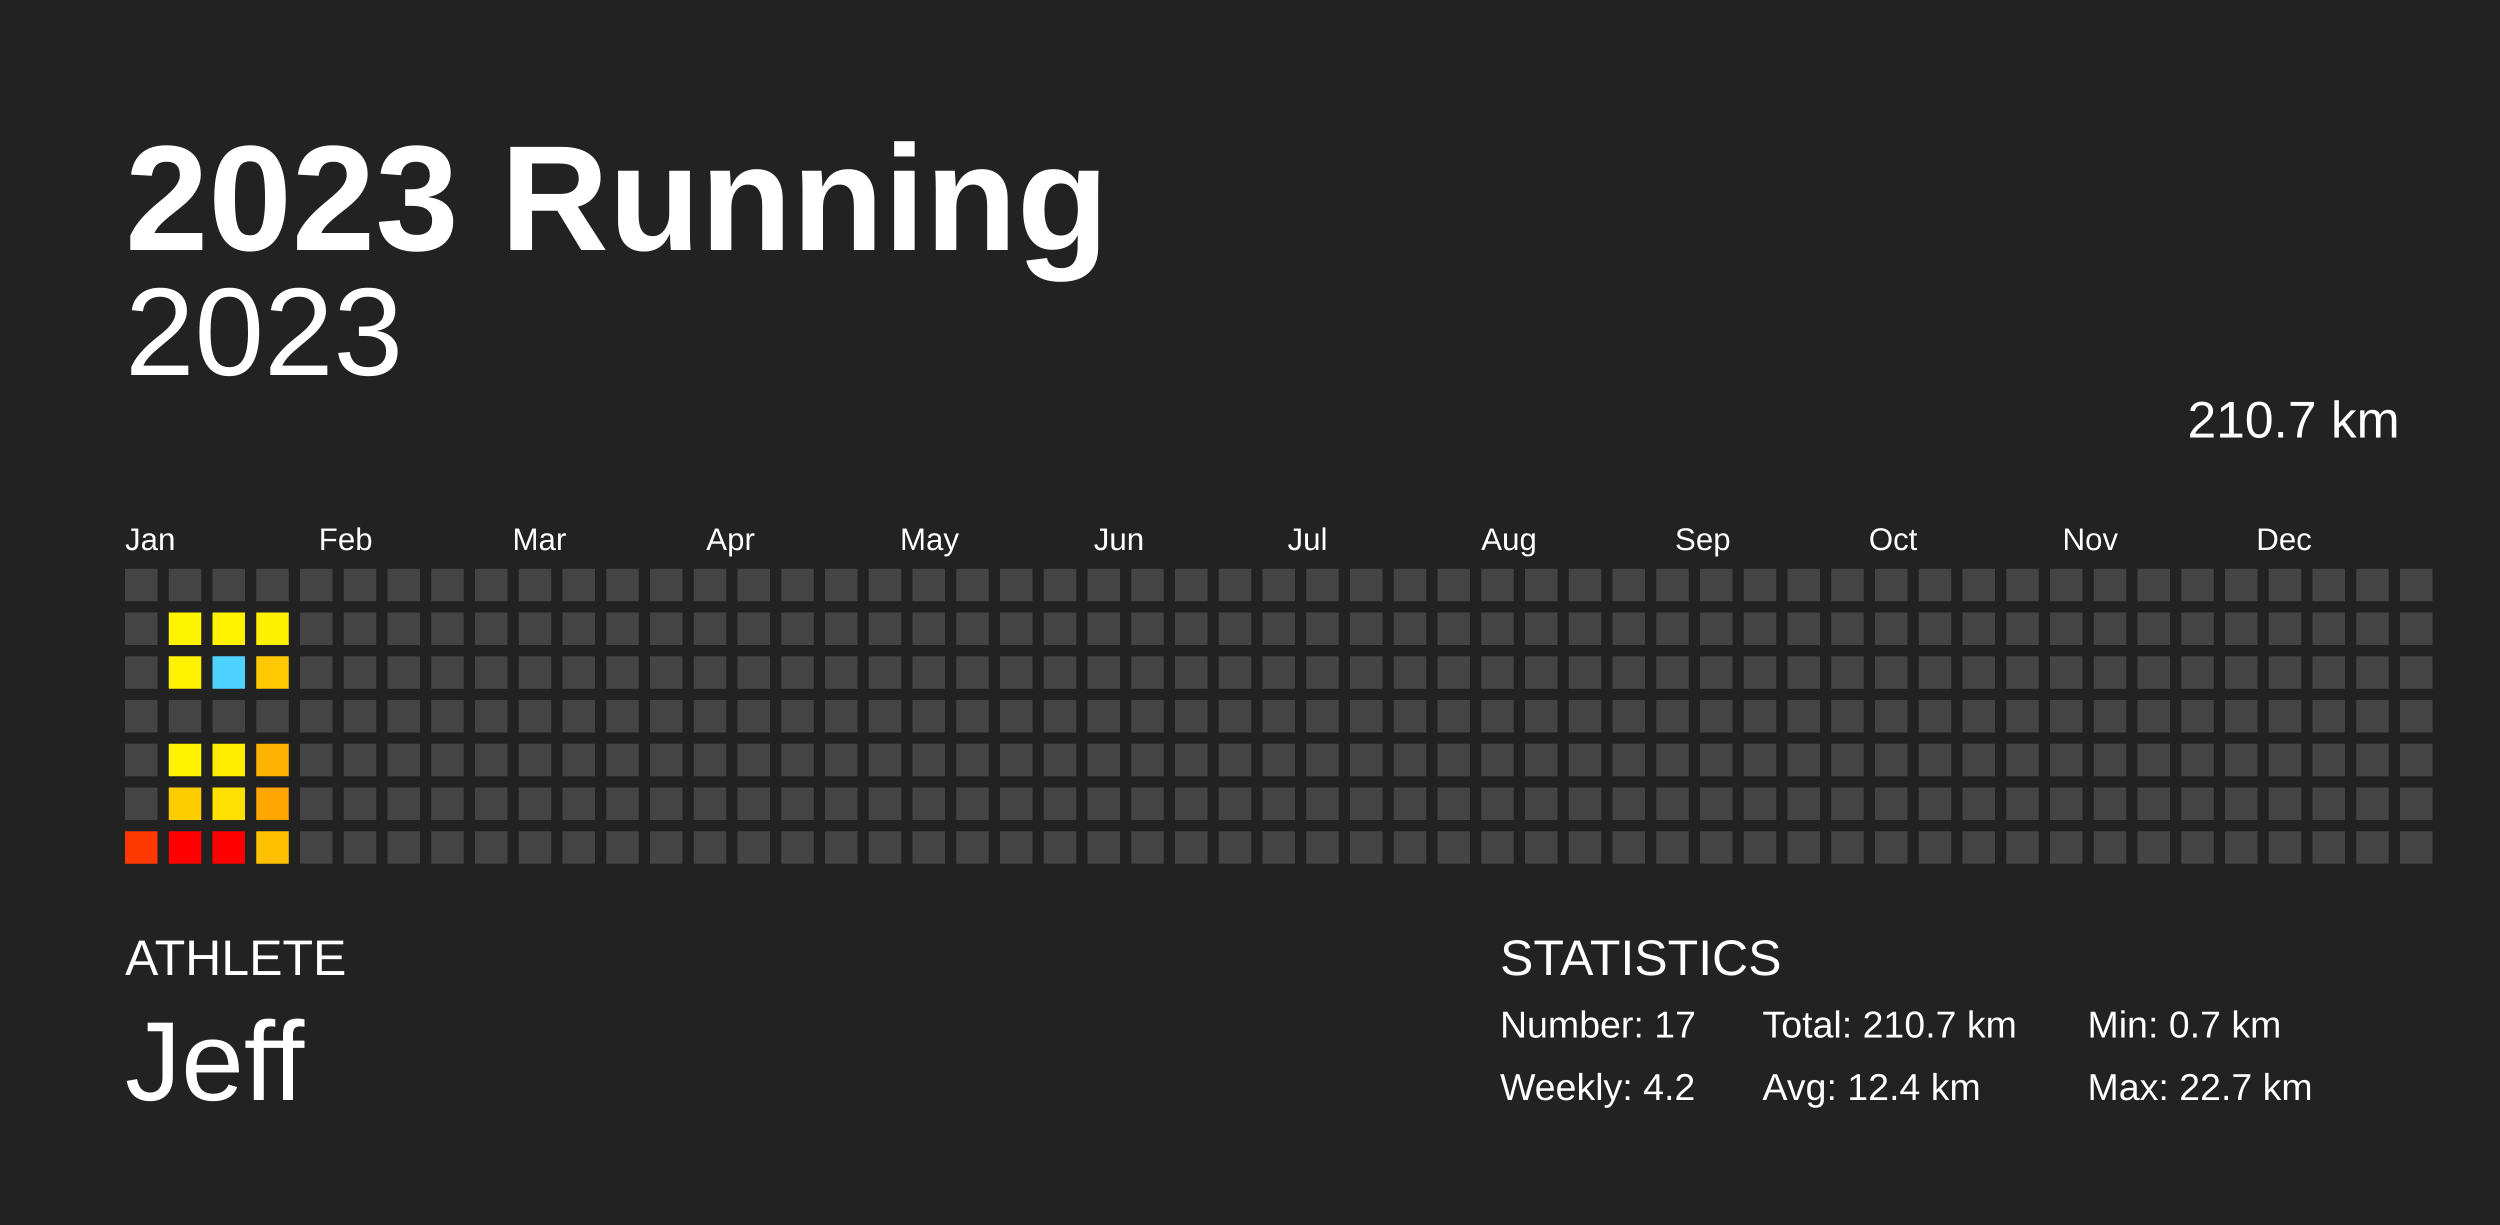
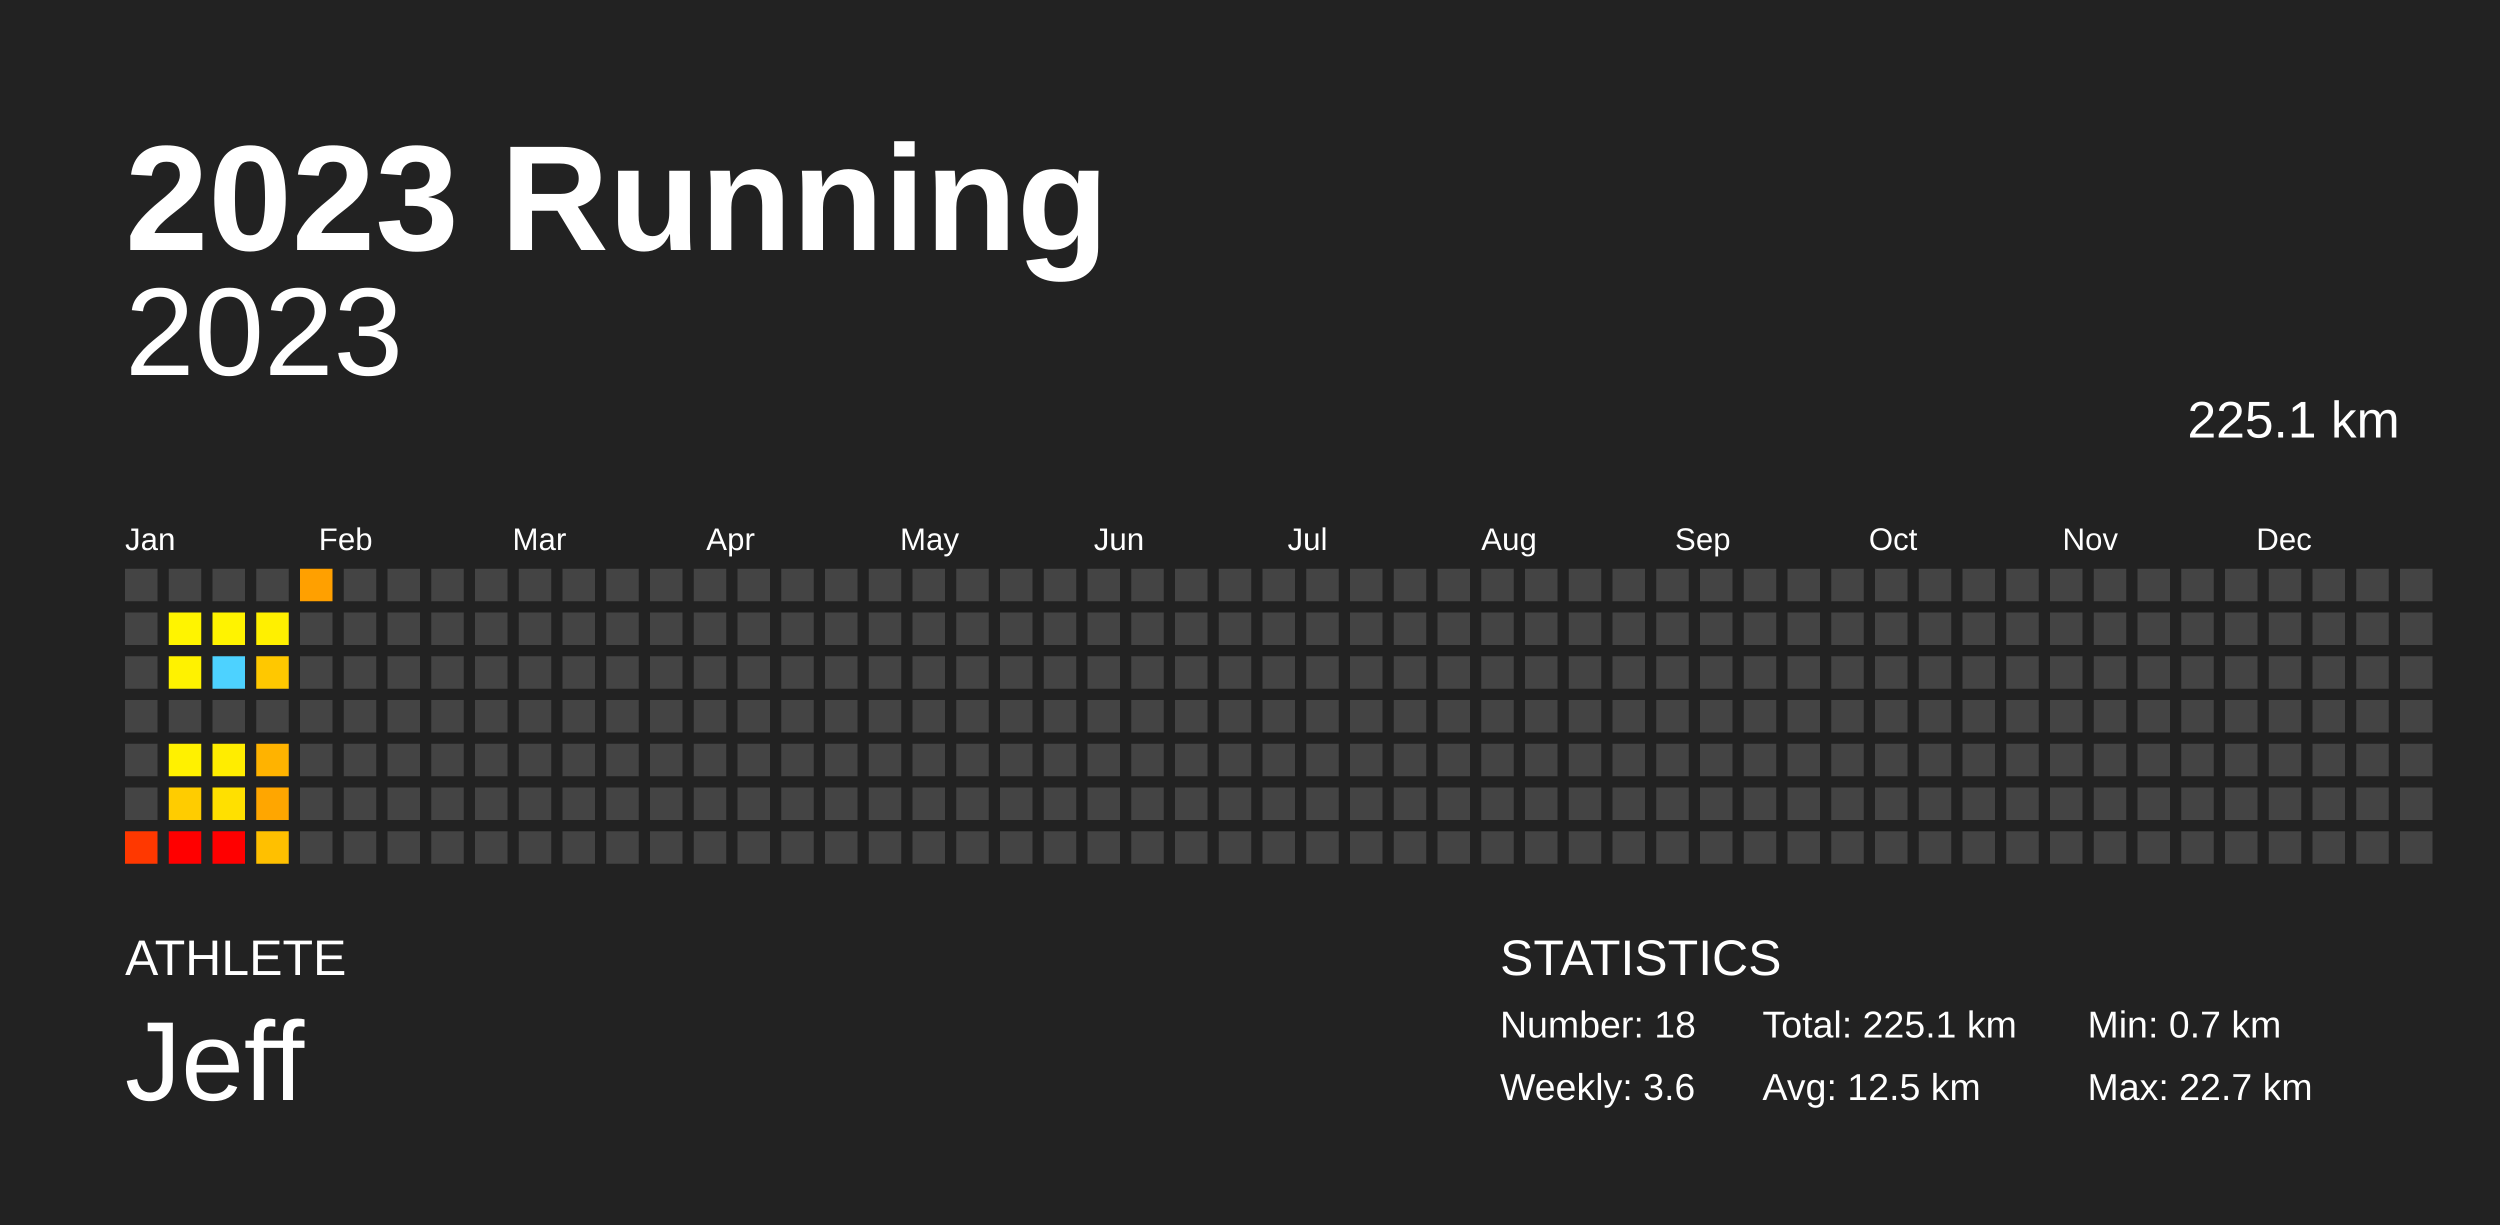
<svg xmlns="http://www.w3.org/2000/svg" baseProfile="full" height="98mm" version="1.1" viewBox="0,0,200,98" width="200mm">
  <defs />
  <rect fill="#222222" height="98" width="200" x="0" y="0" />
  <text fill="#FFFFFF" style="font-size:12px; font-family:Arial; font-weight:bold;" x="10" y="20">2023 Running</text>
  <text fill="#FFFFFF" style="font-size:4px; font-family:Arial" x="10" y="78">ATHLETE</text>
  <text fill="#FFFFFF" style="font-size:9px; font-family:Arial" x="10" y="88">Jeff</text>
  <text fill="#FFFFFF" style="font-size:4px; font-family:Arial" x="120" y="78">STATISTICS</text>
-   <text fill="#FFFFFF" style="font-size:3px; font-family:Arial" x="120" y="83">Number: 17</text>
-   <text fill="#FFFFFF" style="font-size:3px; font-family:Arial" x="120" y="88">Weekly: 4.2</text>
-   <text fill="#FFFFFF" style="font-size:3px; font-family:Arial" x="141" y="83">Total: 210.7 km</text>
-   <text fill="#FFFFFF" style="font-size:3px; font-family:Arial" x="141" y="88">Avg: 12.4 km</text>
+   <text fill="#FFFFFF" style="font-size:3px; font-family:Arial" x="120" y="83">Number: 18</text>
+   <text fill="#FFFFFF" style="font-size:3px; font-family:Arial" x="120" y="88">Weekly: 3.6</text>
+   <text fill="#FFFFFF" style="font-size:3px; font-family:Arial" x="141" y="83">Total: 225.1 km</text>
+   <text fill="#FFFFFF" style="font-size:3px; font-family:Arial" x="141" y="88">Avg: 12.5 km</text>
  <text fill="#FFFFFF" style="font-size:3px; font-family:Arial" x="167" y="83">Min: 0.7 km</text>
  <text fill="#FFFFFF" style="font-size:3px; font-family:Arial" x="167" y="88">Max: 22.7 km</text>
  <text alignment-baseline="hanging" fill="#FFFFFF" style="font-size:10.0px; font-family:Arial;" x="10" y="30">2023</text>
-   <text alignment-baseline="hanging" fill="#FFFFFF" style="font-size:4.125px; font-family:Arial;" x="175" y="35">210.7 km</text>
+   <text alignment-baseline="hanging" fill="#FFFFFF" style="font-size:4.125px; font-family:Arial;" x="175" y="35">225.1 km</text>
  <text fill="#FFFFFF" style="font-size:2.5px; font-family:Arial" x="10.0" y="44">Jan</text>
  <text fill="#FFFFFF" style="font-size:2.5px; font-family:Arial" x="25.5" y="44">Feb</text>
  <text fill="#FFFFFF" style="font-size:2.5px; font-family:Arial" x="41.0" y="44">Mar</text>
  <text fill="#FFFFFF" style="font-size:2.5px; font-family:Arial" x="56.5" y="44">Apr</text>
  <text fill="#FFFFFF" style="font-size:2.5px; font-family:Arial" x="72.0" y="44">May</text>
  <text fill="#FFFFFF" style="font-size:2.5px; font-family:Arial" x="87.5" y="44">Jun</text>
  <text fill="#FFFFFF" style="font-size:2.5px; font-family:Arial" x="103.0" y="44">Jul</text>
  <text fill="#FFFFFF" style="font-size:2.5px; font-family:Arial" x="118.5" y="44">Aug</text>
  <text fill="#FFFFFF" style="font-size:2.5px; font-family:Arial" x="134.0" y="44">Sep</text>
  <text fill="#FFFFFF" style="font-size:2.5px; font-family:Arial" x="149.5" y="44">Oct</text>
  <text fill="#FFFFFF" style="font-size:2.5px; font-family:Arial" x="165.0" y="44">Nov</text>
  <text fill="#FFFFFF" style="font-size:2.5px; font-family:Arial" x="180.5" y="44">Dec</text>
  <rect fill="#444444" height="2.6" width="2.6" x="10.0" y="45.5" />
  <rect fill="#444444" height="2.6" width="2.6" x="10.0" y="49.0" />
  <rect fill="#444444" height="2.6" width="2.6" x="10.0" y="52.5" />
  <rect fill="#444444" height="2.6" width="2.6" x="10.0" y="56.0" />
  <rect fill="#444444" height="2.6" width="2.6" x="10.0" y="59.5" />
  <rect fill="#444444" height="2.6" width="2.6" x="10.0" y="63.0" />
  <rect fill="#ff3800" height="2.6" width="2.6" x="10.0" y="66.5" />
  <rect fill="#444444" height="2.6" width="2.6" x="13.5" y="45.5" />
  <rect fill="#fff400" height="2.6" width="2.6" x="13.5" y="49.0" />
  <rect fill="#fff200" height="2.6" width="2.6" x="13.5" y="52.5" />
  <rect fill="#444444" height="2.6" width="2.6" x="13.5" y="56.0" />
  <rect fill="#fff100" height="2.6" width="2.6" x="13.5" y="59.5" />
  <rect fill="#ffcc00" height="2.6" width="2.6" x="13.5" y="63.0" />
  <rect fill="red" height="2.6" width="2.6" x="13.5" y="66.5" />
  <rect fill="#444444" height="2.6" width="2.6" x="17.0" y="45.5" />
  <rect fill="#fff300" height="2.6" width="2.6" x="17.0" y="49.0" />
  <rect fill="#4dd2ff" height="2.6" width="2.6" x="17.0" y="52.5" />
  <rect fill="#444444" height="2.6" width="2.6" x="17.0" y="56.0" />
  <rect fill="#ffed00" height="2.6" width="2.6" x="17.0" y="59.5" />
  <rect fill="#ffe000" height="2.6" width="2.6" x="17.0" y="63.0" />
  <rect fill="red" height="2.6" width="2.6" x="17.0" y="66.5" />
  <rect fill="#444444" height="2.6" width="2.6" x="20.5" y="45.5" />
  <rect fill="#fff000" height="2.6" width="2.6" x="20.5" y="49.0" />
  <rect fill="#ffc800" height="2.6" width="2.6" x="20.5" y="52.5" />
  <rect fill="#444444" height="2.6" width="2.6" x="20.5" y="56.0" />
  <rect fill="#ffb300" height="2.6" width="2.6" x="20.5" y="59.5" />
  <rect fill="#ffa600" height="2.6" width="2.6" x="20.5" y="63.0" />
  <rect fill="#ffc000" height="2.6" width="2.6" x="20.5" y="66.5" />
-   <rect fill="#444444" height="2.6" width="2.6" x="24.0" y="45.5" />
+   <rect fill="#ffa000" height="2.6" width="2.6" x="24.0" y="45.5" />
  <rect fill="#444444" height="2.6" width="2.6" x="24.0" y="49.0" />
  <rect fill="#444444" height="2.6" width="2.6" x="24.0" y="52.5" />
  <rect fill="#444444" height="2.6" width="2.6" x="24.0" y="56.0" />
  <rect fill="#444444" height="2.6" width="2.6" x="24.0" y="59.5" />
  <rect fill="#444444" height="2.6" width="2.6" x="24.0" y="63.0" />
  <rect fill="#444444" height="2.6" width="2.6" x="24.0" y="66.5" />
  <rect fill="#444444" height="2.6" width="2.6" x="27.5" y="45.5" />
  <rect fill="#444444" height="2.6" width="2.6" x="27.5" y="49.0" />
  <rect fill="#444444" height="2.6" width="2.6" x="27.5" y="52.5" />
  <rect fill="#444444" height="2.6" width="2.6" x="27.5" y="56.0" />
  <rect fill="#444444" height="2.6" width="2.6" x="27.5" y="59.5" />
  <rect fill="#444444" height="2.6" width="2.6" x="27.5" y="63.0" />
  <rect fill="#444444" height="2.6" width="2.6" x="27.5" y="66.5" />
  <rect fill="#444444" height="2.6" width="2.6" x="31.0" y="45.5" />
  <rect fill="#444444" height="2.6" width="2.6" x="31.0" y="49.0" />
  <rect fill="#444444" height="2.6" width="2.6" x="31.0" y="52.5" />
  <rect fill="#444444" height="2.6" width="2.6" x="31.0" y="56.0" />
  <rect fill="#444444" height="2.6" width="2.6" x="31.0" y="59.5" />
  <rect fill="#444444" height="2.6" width="2.6" x="31.0" y="63.0" />
  <rect fill="#444444" height="2.6" width="2.6" x="31.0" y="66.5" />
  <rect fill="#444444" height="2.6" width="2.6" x="34.5" y="45.5" />
  <rect fill="#444444" height="2.6" width="2.6" x="34.5" y="49.0" />
  <rect fill="#444444" height="2.6" width="2.6" x="34.5" y="52.5" />
  <rect fill="#444444" height="2.6" width="2.6" x="34.5" y="56.0" />
  <rect fill="#444444" height="2.6" width="2.6" x="34.5" y="59.5" />
  <rect fill="#444444" height="2.6" width="2.6" x="34.5" y="63.0" />
  <rect fill="#444444" height="2.6" width="2.6" x="34.5" y="66.5" />
  <rect fill="#444444" height="2.6" width="2.6" x="38.0" y="45.5" />
  <rect fill="#444444" height="2.6" width="2.6" x="38.0" y="49.0" />
  <rect fill="#444444" height="2.6" width="2.6" x="38.0" y="52.5" />
  <rect fill="#444444" height="2.6" width="2.6" x="38.0" y="56.0" />
  <rect fill="#444444" height="2.6" width="2.6" x="38.0" y="59.5" />
  <rect fill="#444444" height="2.6" width="2.6" x="38.0" y="63.0" />
  <rect fill="#444444" height="2.6" width="2.6" x="38.0" y="66.5" />
  <rect fill="#444444" height="2.6" width="2.6" x="41.5" y="45.5" />
  <rect fill="#444444" height="2.6" width="2.6" x="41.5" y="49.0" />
  <rect fill="#444444" height="2.6" width="2.6" x="41.5" y="52.5" />
  <rect fill="#444444" height="2.6" width="2.6" x="41.5" y="56.0" />
  <rect fill="#444444" height="2.6" width="2.6" x="41.5" y="59.5" />
  <rect fill="#444444" height="2.6" width="2.6" x="41.5" y="63.0" />
  <rect fill="#444444" height="2.6" width="2.6" x="41.5" y="66.5" />
  <rect fill="#444444" height="2.6" width="2.6" x="45.0" y="45.5" />
  <rect fill="#444444" height="2.6" width="2.6" x="45.0" y="49.0" />
  <rect fill="#444444" height="2.6" width="2.6" x="45.0" y="52.5" />
  <rect fill="#444444" height="2.6" width="2.6" x="45.0" y="56.0" />
  <rect fill="#444444" height="2.6" width="2.6" x="45.0" y="59.5" />
  <rect fill="#444444" height="2.6" width="2.6" x="45.0" y="63.0" />
  <rect fill="#444444" height="2.6" width="2.6" x="45.0" y="66.5" />
  <rect fill="#444444" height="2.6" width="2.6" x="48.5" y="45.5" />
  <rect fill="#444444" height="2.6" width="2.6" x="48.5" y="49.0" />
  <rect fill="#444444" height="2.6" width="2.6" x="48.5" y="52.5" />
  <rect fill="#444444" height="2.6" width="2.6" x="48.5" y="56.0" />
  <rect fill="#444444" height="2.6" width="2.6" x="48.5" y="59.5" />
  <rect fill="#444444" height="2.6" width="2.6" x="48.5" y="63.0" />
  <rect fill="#444444" height="2.6" width="2.6" x="48.5" y="66.5" />
  <rect fill="#444444" height="2.6" width="2.6" x="52.0" y="45.5" />
  <rect fill="#444444" height="2.6" width="2.6" x="52.0" y="49.0" />
  <rect fill="#444444" height="2.6" width="2.6" x="52.0" y="52.5" />
  <rect fill="#444444" height="2.6" width="2.6" x="52.0" y="56.0" />
  <rect fill="#444444" height="2.6" width="2.6" x="52.0" y="59.5" />
  <rect fill="#444444" height="2.6" width="2.6" x="52.0" y="63.0" />
  <rect fill="#444444" height="2.6" width="2.6" x="52.0" y="66.5" />
  <rect fill="#444444" height="2.6" width="2.6" x="55.5" y="45.5" />
  <rect fill="#444444" height="2.6" width="2.6" x="55.5" y="49.0" />
  <rect fill="#444444" height="2.6" width="2.6" x="55.5" y="52.5" />
  <rect fill="#444444" height="2.6" width="2.6" x="55.5" y="56.0" />
  <rect fill="#444444" height="2.6" width="2.6" x="55.5" y="59.5" />
  <rect fill="#444444" height="2.6" width="2.6" x="55.5" y="63.0" />
  <rect fill="#444444" height="2.6" width="2.6" x="55.5" y="66.5" />
  <rect fill="#444444" height="2.6" width="2.6" x="59.0" y="45.5" />
  <rect fill="#444444" height="2.6" width="2.6" x="59.0" y="49.0" />
  <rect fill="#444444" height="2.6" width="2.6" x="59.0" y="52.5" />
  <rect fill="#444444" height="2.6" width="2.6" x="59.0" y="56.0" />
  <rect fill="#444444" height="2.6" width="2.6" x="59.0" y="59.5" />
  <rect fill="#444444" height="2.6" width="2.6" x="59.0" y="63.0" />
  <rect fill="#444444" height="2.6" width="2.6" x="59.0" y="66.5" />
  <rect fill="#444444" height="2.6" width="2.6" x="62.5" y="45.5" />
  <rect fill="#444444" height="2.6" width="2.6" x="62.5" y="49.0" />
  <rect fill="#444444" height="2.6" width="2.6" x="62.5" y="52.5" />
  <rect fill="#444444" height="2.6" width="2.6" x="62.5" y="56.0" />
  <rect fill="#444444" height="2.6" width="2.6" x="62.5" y="59.5" />
  <rect fill="#444444" height="2.6" width="2.6" x="62.5" y="63.0" />
  <rect fill="#444444" height="2.6" width="2.6" x="62.5" y="66.5" />
  <rect fill="#444444" height="2.6" width="2.6" x="66.0" y="45.5" />
  <rect fill="#444444" height="2.6" width="2.6" x="66.0" y="49.0" />
  <rect fill="#444444" height="2.6" width="2.6" x="66.0" y="52.5" />
  <rect fill="#444444" height="2.6" width="2.6" x="66.0" y="56.0" />
  <rect fill="#444444" height="2.6" width="2.6" x="66.0" y="59.5" />
  <rect fill="#444444" height="2.6" width="2.6" x="66.0" y="63.0" />
  <rect fill="#444444" height="2.6" width="2.6" x="66.0" y="66.5" />
  <rect fill="#444444" height="2.6" width="2.6" x="69.5" y="45.5" />
  <rect fill="#444444" height="2.6" width="2.6" x="69.5" y="49.0" />
  <rect fill="#444444" height="2.6" width="2.6" x="69.5" y="52.5" />
  <rect fill="#444444" height="2.6" width="2.6" x="69.5" y="56.0" />
  <rect fill="#444444" height="2.6" width="2.6" x="69.5" y="59.5" />
  <rect fill="#444444" height="2.6" width="2.6" x="69.5" y="63.0" />
  <rect fill="#444444" height="2.6" width="2.6" x="69.5" y="66.5" />
  <rect fill="#444444" height="2.6" width="2.6" x="73.0" y="45.5" />
  <rect fill="#444444" height="2.6" width="2.6" x="73.0" y="49.0" />
  <rect fill="#444444" height="2.6" width="2.6" x="73.0" y="52.5" />
  <rect fill="#444444" height="2.6" width="2.6" x="73.0" y="56.0" />
  <rect fill="#444444" height="2.6" width="2.6" x="73.0" y="59.5" />
  <rect fill="#444444" height="2.6" width="2.6" x="73.0" y="63.0" />
  <rect fill="#444444" height="2.6" width="2.6" x="73.0" y="66.5" />
  <rect fill="#444444" height="2.6" width="2.6" x="76.5" y="45.5" />
  <rect fill="#444444" height="2.6" width="2.6" x="76.5" y="49.0" />
  <rect fill="#444444" height="2.6" width="2.6" x="76.5" y="52.5" />
  <rect fill="#444444" height="2.6" width="2.6" x="76.5" y="56.0" />
  <rect fill="#444444" height="2.6" width="2.6" x="76.5" y="59.5" />
  <rect fill="#444444" height="2.6" width="2.6" x="76.5" y="63.0" />
  <rect fill="#444444" height="2.6" width="2.6" x="76.5" y="66.5" />
  <rect fill="#444444" height="2.6" width="2.6" x="80.0" y="45.5" />
  <rect fill="#444444" height="2.6" width="2.6" x="80.0" y="49.0" />
  <rect fill="#444444" height="2.6" width="2.6" x="80.0" y="52.5" />
  <rect fill="#444444" height="2.6" width="2.6" x="80.0" y="56.0" />
  <rect fill="#444444" height="2.6" width="2.6" x="80.0" y="59.5" />
  <rect fill="#444444" height="2.6" width="2.6" x="80.0" y="63.0" />
  <rect fill="#444444" height="2.6" width="2.6" x="80.0" y="66.5" />
  <rect fill="#444444" height="2.6" width="2.6" x="83.5" y="45.5" />
  <rect fill="#444444" height="2.6" width="2.6" x="83.5" y="49.0" />
  <rect fill="#444444" height="2.6" width="2.6" x="83.5" y="52.5" />
  <rect fill="#444444" height="2.6" width="2.6" x="83.5" y="56.0" />
  <rect fill="#444444" height="2.6" width="2.6" x="83.5" y="59.5" />
  <rect fill="#444444" height="2.6" width="2.6" x="83.5" y="63.0" />
  <rect fill="#444444" height="2.6" width="2.6" x="83.5" y="66.5" />
  <rect fill="#444444" height="2.6" width="2.6" x="87.0" y="45.5" />
  <rect fill="#444444" height="2.6" width="2.6" x="87.0" y="49.0" />
  <rect fill="#444444" height="2.6" width="2.6" x="87.0" y="52.5" />
  <rect fill="#444444" height="2.6" width="2.6" x="87.0" y="56.0" />
  <rect fill="#444444" height="2.6" width="2.6" x="87.0" y="59.5" />
  <rect fill="#444444" height="2.6" width="2.6" x="87.0" y="63.0" />
  <rect fill="#444444" height="2.6" width="2.6" x="87.0" y="66.5" />
  <rect fill="#444444" height="2.6" width="2.6" x="90.5" y="45.5" />
  <rect fill="#444444" height="2.6" width="2.6" x="90.5" y="49.0" />
  <rect fill="#444444" height="2.6" width="2.6" x="90.5" y="52.5" />
  <rect fill="#444444" height="2.6" width="2.6" x="90.5" y="56.0" />
  <rect fill="#444444" height="2.6" width="2.6" x="90.5" y="59.5" />
  <rect fill="#444444" height="2.6" width="2.6" x="90.5" y="63.0" />
  <rect fill="#444444" height="2.6" width="2.6" x="90.5" y="66.5" />
  <rect fill="#444444" height="2.6" width="2.6" x="94.0" y="45.5" />
  <rect fill="#444444" height="2.6" width="2.6" x="94.0" y="49.0" />
  <rect fill="#444444" height="2.6" width="2.6" x="94.0" y="52.5" />
  <rect fill="#444444" height="2.6" width="2.6" x="94.0" y="56.0" />
  <rect fill="#444444" height="2.6" width="2.6" x="94.0" y="59.5" />
  <rect fill="#444444" height="2.6" width="2.6" x="94.0" y="63.0" />
  <rect fill="#444444" height="2.6" width="2.6" x="94.0" y="66.5" />
  <rect fill="#444444" height="2.6" width="2.6" x="97.5" y="45.5" />
  <rect fill="#444444" height="2.6" width="2.6" x="97.5" y="49.0" />
  <rect fill="#444444" height="2.6" width="2.6" x="97.5" y="52.5" />
  <rect fill="#444444" height="2.6" width="2.6" x="97.5" y="56.0" />
  <rect fill="#444444" height="2.6" width="2.6" x="97.5" y="59.5" />
  <rect fill="#444444" height="2.6" width="2.6" x="97.5" y="63.0" />
  <rect fill="#444444" height="2.6" width="2.6" x="97.5" y="66.5" />
  <rect fill="#444444" height="2.6" width="2.6" x="101.0" y="45.5" />
  <rect fill="#444444" height="2.6" width="2.6" x="101.0" y="49.0" />
  <rect fill="#444444" height="2.6" width="2.6" x="101.0" y="52.5" />
  <rect fill="#444444" height="2.6" width="2.6" x="101.0" y="56.0" />
  <rect fill="#444444" height="2.6" width="2.6" x="101.0" y="59.5" />
  <rect fill="#444444" height="2.6" width="2.6" x="101.0" y="63.0" />
  <rect fill="#444444" height="2.6" width="2.6" x="101.0" y="66.5" />
  <rect fill="#444444" height="2.6" width="2.6" x="104.5" y="45.5" />
  <rect fill="#444444" height="2.6" width="2.6" x="104.5" y="49.0" />
  <rect fill="#444444" height="2.6" width="2.6" x="104.5" y="52.5" />
  <rect fill="#444444" height="2.6" width="2.6" x="104.5" y="56.0" />
  <rect fill="#444444" height="2.6" width="2.6" x="104.5" y="59.5" />
  <rect fill="#444444" height="2.6" width="2.6" x="104.5" y="63.0" />
  <rect fill="#444444" height="2.6" width="2.6" x="104.5" y="66.5" />
  <rect fill="#444444" height="2.6" width="2.6" x="108.0" y="45.5" />
  <rect fill="#444444" height="2.6" width="2.6" x="108.0" y="49.0" />
  <rect fill="#444444" height="2.6" width="2.6" x="108.0" y="52.5" />
  <rect fill="#444444" height="2.6" width="2.6" x="108.0" y="56.0" />
  <rect fill="#444444" height="2.6" width="2.6" x="108.0" y="59.5" />
  <rect fill="#444444" height="2.6" width="2.6" x="108.0" y="63.0" />
  <rect fill="#444444" height="2.6" width="2.6" x="108.0" y="66.5" />
  <rect fill="#444444" height="2.6" width="2.6" x="111.5" y="45.5" />
  <rect fill="#444444" height="2.6" width="2.6" x="111.5" y="49.0" />
  <rect fill="#444444" height="2.6" width="2.6" x="111.5" y="52.5" />
  <rect fill="#444444" height="2.6" width="2.6" x="111.5" y="56.0" />
  <rect fill="#444444" height="2.6" width="2.6" x="111.5" y="59.5" />
  <rect fill="#444444" height="2.6" width="2.6" x="111.5" y="63.0" />
  <rect fill="#444444" height="2.6" width="2.6" x="111.5" y="66.5" />
  <rect fill="#444444" height="2.6" width="2.6" x="115.0" y="45.5" />
  <rect fill="#444444" height="2.6" width="2.6" x="115.0" y="49.0" />
  <rect fill="#444444" height="2.6" width="2.6" x="115.0" y="52.5" />
  <rect fill="#444444" height="2.6" width="2.6" x="115.0" y="56.0" />
  <rect fill="#444444" height="2.6" width="2.6" x="115.0" y="59.5" />
  <rect fill="#444444" height="2.6" width="2.6" x="115.0" y="63.0" />
  <rect fill="#444444" height="2.6" width="2.6" x="115.0" y="66.5" />
  <rect fill="#444444" height="2.6" width="2.6" x="118.5" y="45.5" />
  <rect fill="#444444" height="2.6" width="2.6" x="118.5" y="49.0" />
  <rect fill="#444444" height="2.6" width="2.6" x="118.5" y="52.5" />
  <rect fill="#444444" height="2.6" width="2.6" x="118.5" y="56.0" />
  <rect fill="#444444" height="2.6" width="2.6" x="118.5" y="59.5" />
  <rect fill="#444444" height="2.6" width="2.6" x="118.5" y="63.0" />
  <rect fill="#444444" height="2.6" width="2.6" x="118.5" y="66.5" />
  <rect fill="#444444" height="2.6" width="2.6" x="122.0" y="45.5" />
  <rect fill="#444444" height="2.6" width="2.6" x="122.0" y="49.0" />
  <rect fill="#444444" height="2.6" width="2.6" x="122.0" y="52.5" />
  <rect fill="#444444" height="2.6" width="2.6" x="122.0" y="56.0" />
  <rect fill="#444444" height="2.6" width="2.6" x="122.0" y="59.5" />
  <rect fill="#444444" height="2.6" width="2.6" x="122.0" y="63.0" />
  <rect fill="#444444" height="2.6" width="2.6" x="122.0" y="66.5" />
  <rect fill="#444444" height="2.6" width="2.6" x="125.5" y="45.5" />
  <rect fill="#444444" height="2.6" width="2.6" x="125.5" y="49.0" />
  <rect fill="#444444" height="2.6" width="2.6" x="125.5" y="52.5" />
  <rect fill="#444444" height="2.6" width="2.6" x="125.5" y="56.0" />
  <rect fill="#444444" height="2.6" width="2.6" x="125.5" y="59.5" />
  <rect fill="#444444" height="2.6" width="2.6" x="125.5" y="63.0" />
  <rect fill="#444444" height="2.6" width="2.6" x="125.5" y="66.5" />
  <rect fill="#444444" height="2.6" width="2.6" x="129.0" y="45.5" />
  <rect fill="#444444" height="2.6" width="2.6" x="129.0" y="49.0" />
  <rect fill="#444444" height="2.6" width="2.6" x="129.0" y="52.5" />
  <rect fill="#444444" height="2.6" width="2.6" x="129.0" y="56.0" />
  <rect fill="#444444" height="2.6" width="2.6" x="129.0" y="59.5" />
  <rect fill="#444444" height="2.6" width="2.6" x="129.0" y="63.0" />
  <rect fill="#444444" height="2.6" width="2.6" x="129.0" y="66.5" />
  <rect fill="#444444" height="2.6" width="2.6" x="132.5" y="45.5" />
  <rect fill="#444444" height="2.6" width="2.6" x="132.5" y="49.0" />
  <rect fill="#444444" height="2.6" width="2.6" x="132.5" y="52.5" />
  <rect fill="#444444" height="2.6" width="2.6" x="132.5" y="56.0" />
  <rect fill="#444444" height="2.6" width="2.6" x="132.5" y="59.5" />
  <rect fill="#444444" height="2.6" width="2.6" x="132.5" y="63.0" />
  <rect fill="#444444" height="2.6" width="2.6" x="132.5" y="66.5" />
  <rect fill="#444444" height="2.6" width="2.6" x="136.0" y="45.5" />
  <rect fill="#444444" height="2.6" width="2.6" x="136.0" y="49.0" />
  <rect fill="#444444" height="2.6" width="2.6" x="136.0" y="52.5" />
  <rect fill="#444444" height="2.6" width="2.6" x="136.0" y="56.0" />
  <rect fill="#444444" height="2.6" width="2.6" x="136.0" y="59.5" />
  <rect fill="#444444" height="2.6" width="2.6" x="136.0" y="63.0" />
  <rect fill="#444444" height="2.6" width="2.6" x="136.0" y="66.5" />
  <rect fill="#444444" height="2.6" width="2.6" x="139.5" y="45.5" />
  <rect fill="#444444" height="2.6" width="2.6" x="139.5" y="49.0" />
  <rect fill="#444444" height="2.6" width="2.6" x="139.5" y="52.5" />
  <rect fill="#444444" height="2.6" width="2.6" x="139.5" y="56.0" />
  <rect fill="#444444" height="2.6" width="2.6" x="139.5" y="59.5" />
  <rect fill="#444444" height="2.6" width="2.6" x="139.5" y="63.0" />
  <rect fill="#444444" height="2.6" width="2.6" x="139.5" y="66.5" />
  <rect fill="#444444" height="2.6" width="2.6" x="143.0" y="45.5" />
  <rect fill="#444444" height="2.6" width="2.6" x="143.0" y="49.0" />
  <rect fill="#444444" height="2.6" width="2.6" x="143.0" y="52.5" />
  <rect fill="#444444" height="2.6" width="2.6" x="143.0" y="56.0" />
  <rect fill="#444444" height="2.6" width="2.6" x="143.0" y="59.5" />
  <rect fill="#444444" height="2.6" width="2.6" x="143.0" y="63.0" />
  <rect fill="#444444" height="2.6" width="2.6" x="143.0" y="66.5" />
  <rect fill="#444444" height="2.6" width="2.6" x="146.5" y="45.5" />
  <rect fill="#444444" height="2.6" width="2.6" x="146.5" y="49.0" />
  <rect fill="#444444" height="2.6" width="2.6" x="146.5" y="52.5" />
  <rect fill="#444444" height="2.6" width="2.6" x="146.5" y="56.0" />
  <rect fill="#444444" height="2.6" width="2.6" x="146.5" y="59.5" />
  <rect fill="#444444" height="2.6" width="2.6" x="146.5" y="63.0" />
  <rect fill="#444444" height="2.6" width="2.6" x="146.5" y="66.5" />
  <rect fill="#444444" height="2.6" width="2.6" x="150.0" y="45.5" />
  <rect fill="#444444" height="2.6" width="2.6" x="150.0" y="49.0" />
  <rect fill="#444444" height="2.6" width="2.6" x="150.0" y="52.5" />
  <rect fill="#444444" height="2.6" width="2.6" x="150.0" y="56.0" />
  <rect fill="#444444" height="2.6" width="2.6" x="150.0" y="59.5" />
  <rect fill="#444444" height="2.6" width="2.6" x="150.0" y="63.0" />
  <rect fill="#444444" height="2.6" width="2.6" x="150.0" y="66.5" />
  <rect fill="#444444" height="2.6" width="2.6" x="153.5" y="45.5" />
  <rect fill="#444444" height="2.6" width="2.6" x="153.5" y="49.0" />
  <rect fill="#444444" height="2.6" width="2.6" x="153.5" y="52.5" />
  <rect fill="#444444" height="2.6" width="2.6" x="153.5" y="56.0" />
  <rect fill="#444444" height="2.6" width="2.6" x="153.5" y="59.5" />
  <rect fill="#444444" height="2.6" width="2.6" x="153.5" y="63.0" />
  <rect fill="#444444" height="2.6" width="2.6" x="153.5" y="66.5" />
  <rect fill="#444444" height="2.6" width="2.6" x="157.0" y="45.5" />
  <rect fill="#444444" height="2.6" width="2.6" x="157.0" y="49.0" />
  <rect fill="#444444" height="2.6" width="2.6" x="157.0" y="52.5" />
  <rect fill="#444444" height="2.6" width="2.6" x="157.0" y="56.0" />
  <rect fill="#444444" height="2.6" width="2.6" x="157.0" y="59.5" />
  <rect fill="#444444" height="2.6" width="2.6" x="157.0" y="63.0" />
  <rect fill="#444444" height="2.6" width="2.6" x="157.0" y="66.5" />
  <rect fill="#444444" height="2.6" width="2.6" x="160.5" y="45.5" />
  <rect fill="#444444" height="2.6" width="2.6" x="160.5" y="49.0" />
  <rect fill="#444444" height="2.6" width="2.6" x="160.5" y="52.5" />
  <rect fill="#444444" height="2.6" width="2.6" x="160.5" y="56.0" />
  <rect fill="#444444" height="2.6" width="2.6" x="160.5" y="59.5" />
  <rect fill="#444444" height="2.6" width="2.6" x="160.5" y="63.0" />
  <rect fill="#444444" height="2.6" width="2.6" x="160.5" y="66.5" />
  <rect fill="#444444" height="2.6" width="2.6" x="164.0" y="45.5" />
  <rect fill="#444444" height="2.6" width="2.6" x="164.0" y="49.0" />
  <rect fill="#444444" height="2.6" width="2.6" x="164.0" y="52.5" />
  <rect fill="#444444" height="2.6" width="2.6" x="164.0" y="56.0" />
  <rect fill="#444444" height="2.6" width="2.6" x="164.0" y="59.5" />
  <rect fill="#444444" height="2.6" width="2.6" x="164.0" y="63.0" />
  <rect fill="#444444" height="2.6" width="2.6" x="164.0" y="66.5" />
  <rect fill="#444444" height="2.6" width="2.6" x="167.5" y="45.5" />
  <rect fill="#444444" height="2.6" width="2.6" x="167.5" y="49.0" />
  <rect fill="#444444" height="2.6" width="2.6" x="167.5" y="52.5" />
  <rect fill="#444444" height="2.6" width="2.6" x="167.5" y="56.0" />
  <rect fill="#444444" height="2.6" width="2.6" x="167.5" y="59.5" />
  <rect fill="#444444" height="2.6" width="2.6" x="167.5" y="63.0" />
  <rect fill="#444444" height="2.6" width="2.6" x="167.5" y="66.5" />
  <rect fill="#444444" height="2.6" width="2.6" x="171.0" y="45.5" />
  <rect fill="#444444" height="2.6" width="2.6" x="171.0" y="49.0" />
  <rect fill="#444444" height="2.6" width="2.6" x="171.0" y="52.5" />
  <rect fill="#444444" height="2.6" width="2.6" x="171.0" y="56.0" />
  <rect fill="#444444" height="2.6" width="2.6" x="171.0" y="59.5" />
  <rect fill="#444444" height="2.6" width="2.6" x="171.0" y="63.0" />
  <rect fill="#444444" height="2.6" width="2.6" x="171.0" y="66.5" />
  <rect fill="#444444" height="2.6" width="2.6" x="174.5" y="45.5" />
  <rect fill="#444444" height="2.6" width="2.6" x="174.5" y="49.0" />
  <rect fill="#444444" height="2.6" width="2.6" x="174.5" y="52.5" />
  <rect fill="#444444" height="2.6" width="2.6" x="174.5" y="56.0" />
  <rect fill="#444444" height="2.6" width="2.6" x="174.5" y="59.5" />
  <rect fill="#444444" height="2.6" width="2.6" x="174.5" y="63.0" />
  <rect fill="#444444" height="2.6" width="2.6" x="174.5" y="66.5" />
  <rect fill="#444444" height="2.6" width="2.6" x="178.0" y="45.5" />
  <rect fill="#444444" height="2.6" width="2.6" x="178.0" y="49.0" />
  <rect fill="#444444" height="2.6" width="2.6" x="178.0" y="52.5" />
  <rect fill="#444444" height="2.6" width="2.6" x="178.0" y="56.0" />
  <rect fill="#444444" height="2.6" width="2.6" x="178.0" y="59.5" />
  <rect fill="#444444" height="2.6" width="2.6" x="178.0" y="63.0" />
  <rect fill="#444444" height="2.6" width="2.6" x="178.0" y="66.5" />
  <rect fill="#444444" height="2.6" width="2.6" x="181.5" y="45.5" />
  <rect fill="#444444" height="2.6" width="2.6" x="181.5" y="49.0" />
  <rect fill="#444444" height="2.6" width="2.6" x="181.5" y="52.5" />
  <rect fill="#444444" height="2.6" width="2.6" x="181.5" y="56.0" />
  <rect fill="#444444" height="2.6" width="2.6" x="181.5" y="59.5" />
  <rect fill="#444444" height="2.6" width="2.6" x="181.5" y="63.0" />
  <rect fill="#444444" height="2.6" width="2.6" x="181.5" y="66.5" />
  <rect fill="#444444" height="2.6" width="2.6" x="185.0" y="45.5" />
  <rect fill="#444444" height="2.6" width="2.6" x="185.0" y="49.0" />
  <rect fill="#444444" height="2.6" width="2.6" x="185.0" y="52.5" />
  <rect fill="#444444" height="2.6" width="2.6" x="185.0" y="56.0" />
  <rect fill="#444444" height="2.6" width="2.6" x="185.0" y="59.5" />
  <rect fill="#444444" height="2.6" width="2.6" x="185.0" y="63.0" />
  <rect fill="#444444" height="2.6" width="2.6" x="185.0" y="66.5" />
  <rect fill="#444444" height="2.6" width="2.6" x="188.5" y="45.5" />
  <rect fill="#444444" height="2.6" width="2.6" x="188.5" y="49.0" />
  <rect fill="#444444" height="2.6" width="2.6" x="188.5" y="52.5" />
  <rect fill="#444444" height="2.6" width="2.6" x="188.5" y="56.0" />
  <rect fill="#444444" height="2.6" width="2.6" x="188.5" y="59.5" />
  <rect fill="#444444" height="2.6" width="2.6" x="188.5" y="63.0" />
  <rect fill="#444444" height="2.6" width="2.6" x="188.5" y="66.5" />
  <rect fill="#444444" height="2.6" width="2.6" x="192.0" y="45.5" />
  <rect fill="#444444" height="2.6" width="2.6" x="192.0" y="49.0" />
  <rect fill="#444444" height="2.6" width="2.6" x="192.0" y="52.5" />
  <rect fill="#444444" height="2.6" width="2.6" x="192.0" y="56.0" />
  <rect fill="#444444" height="2.6" width="2.6" x="192.0" y="59.5" />
  <rect fill="#444444" height="2.6" width="2.6" x="192.0" y="63.0" />
  <rect fill="#444444" height="2.6" width="2.6" x="192.0" y="66.5" />
</svg>
